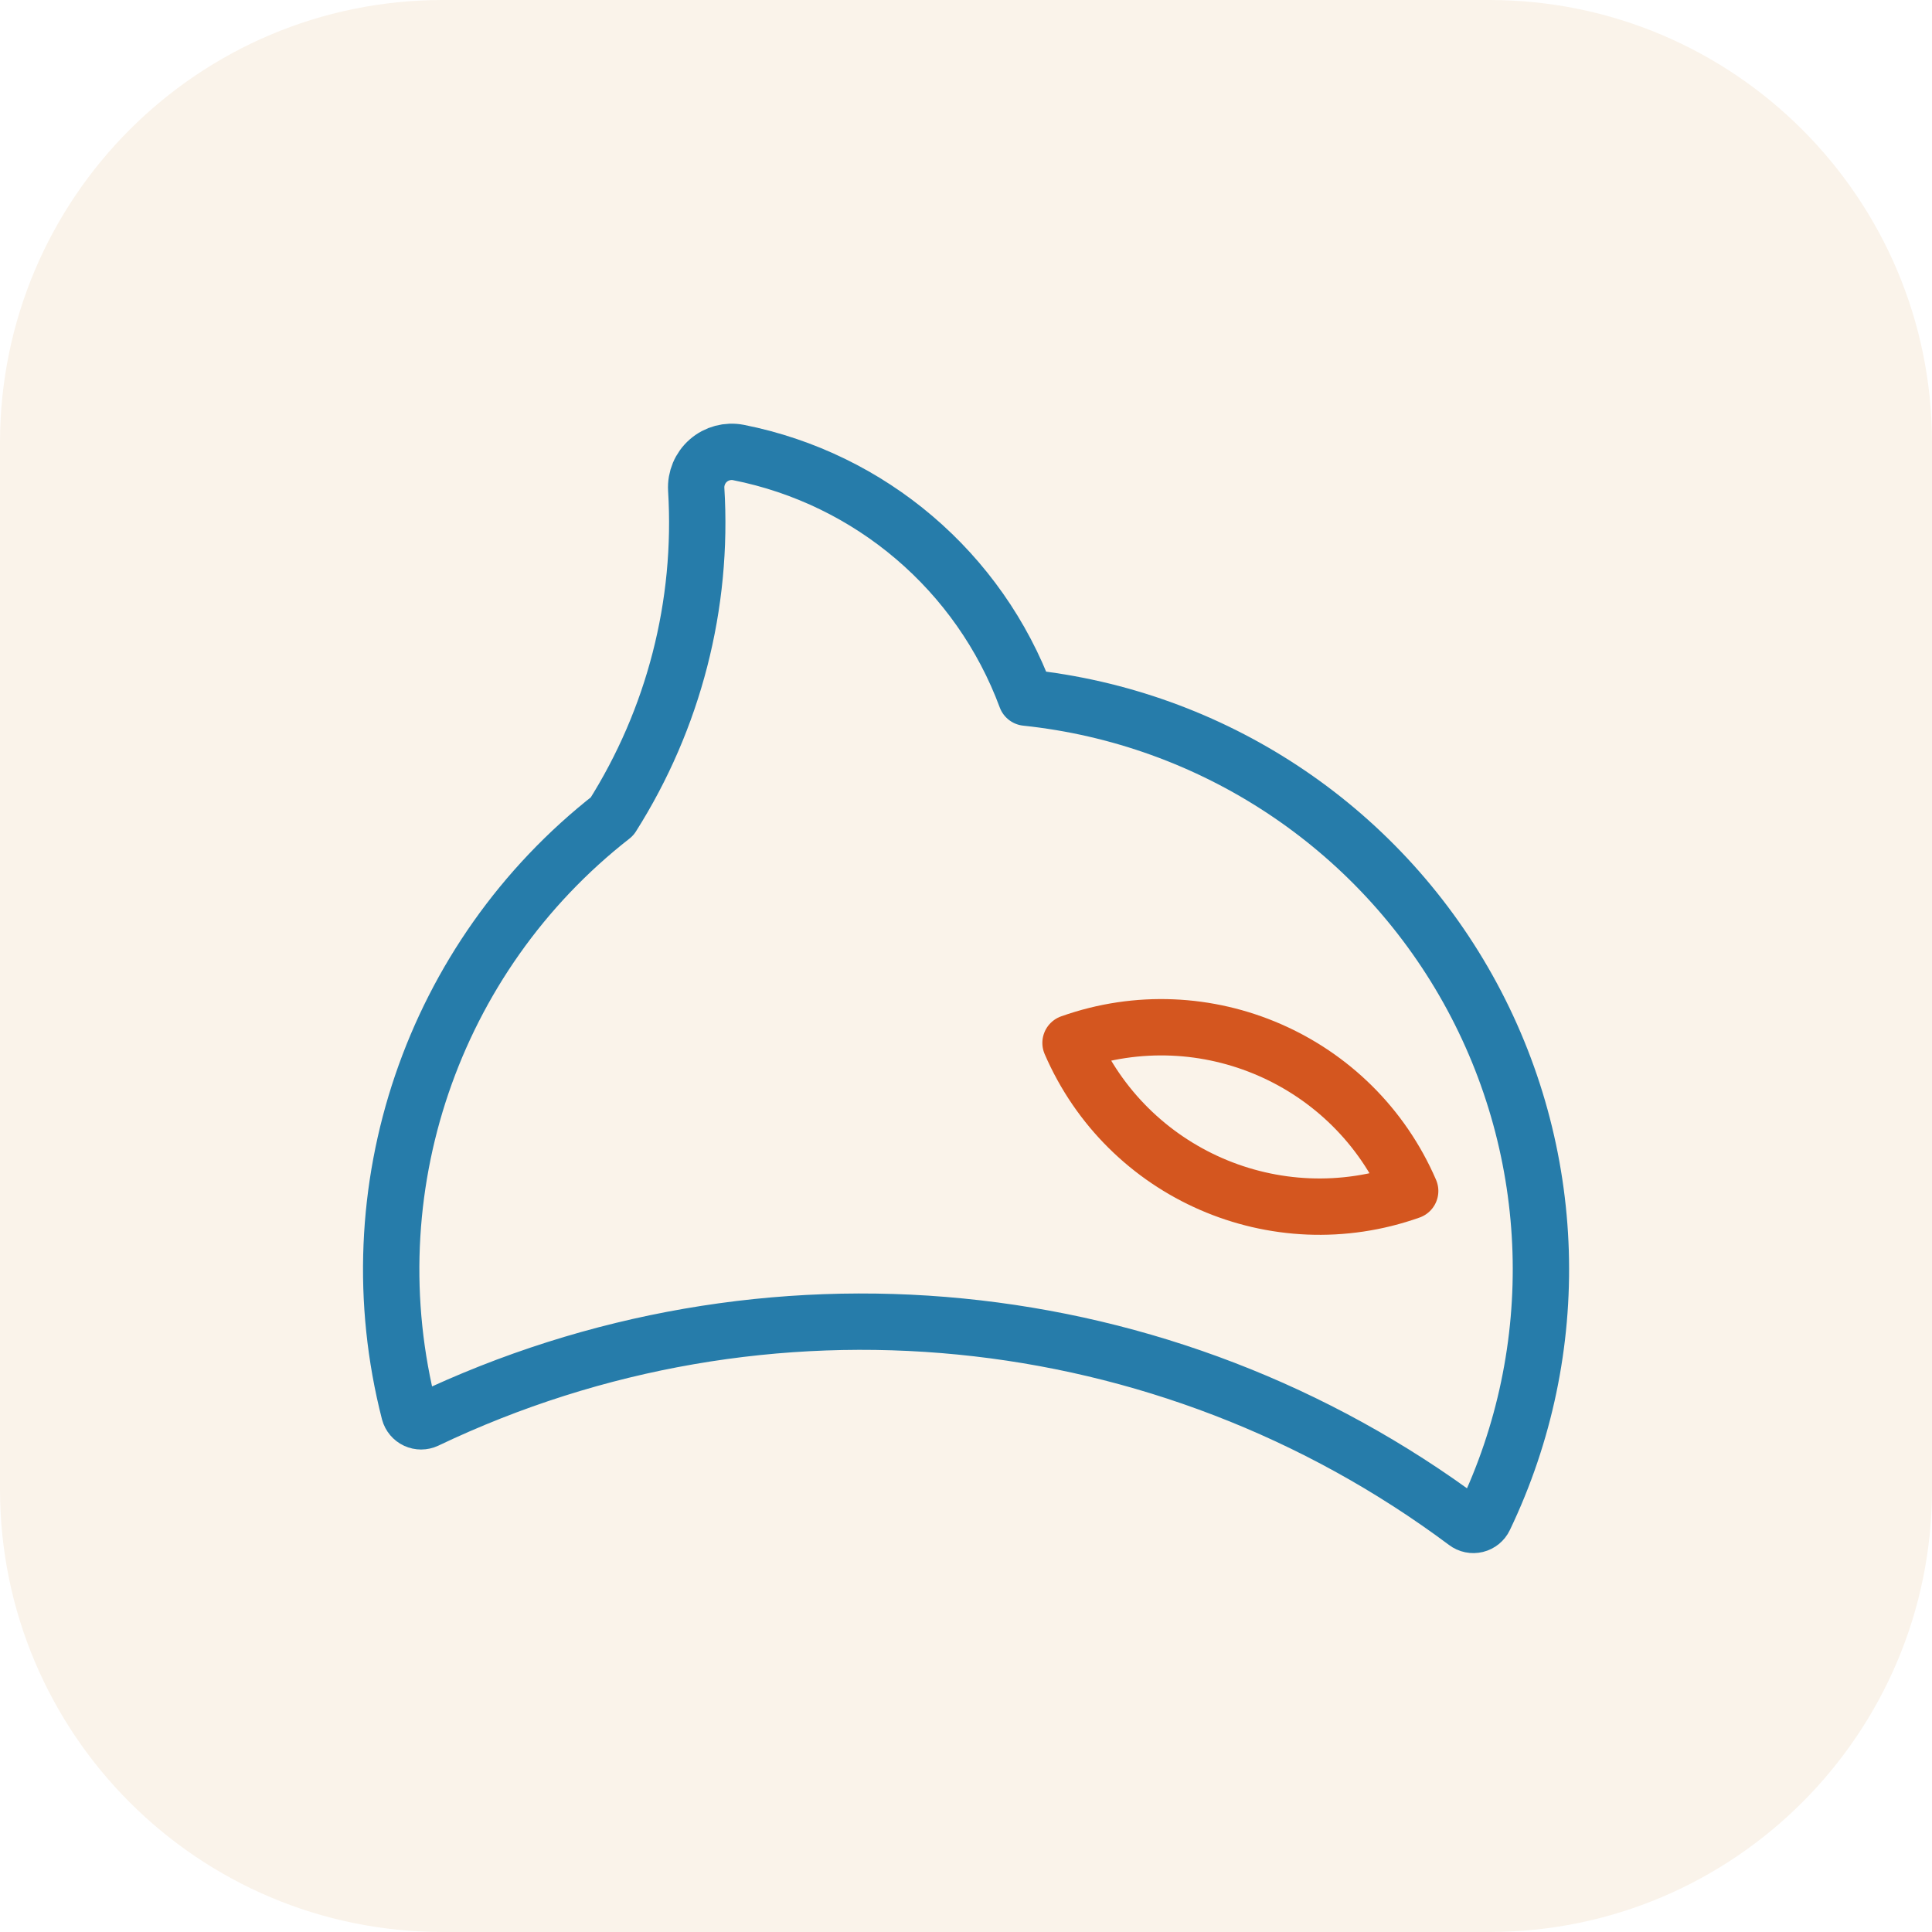
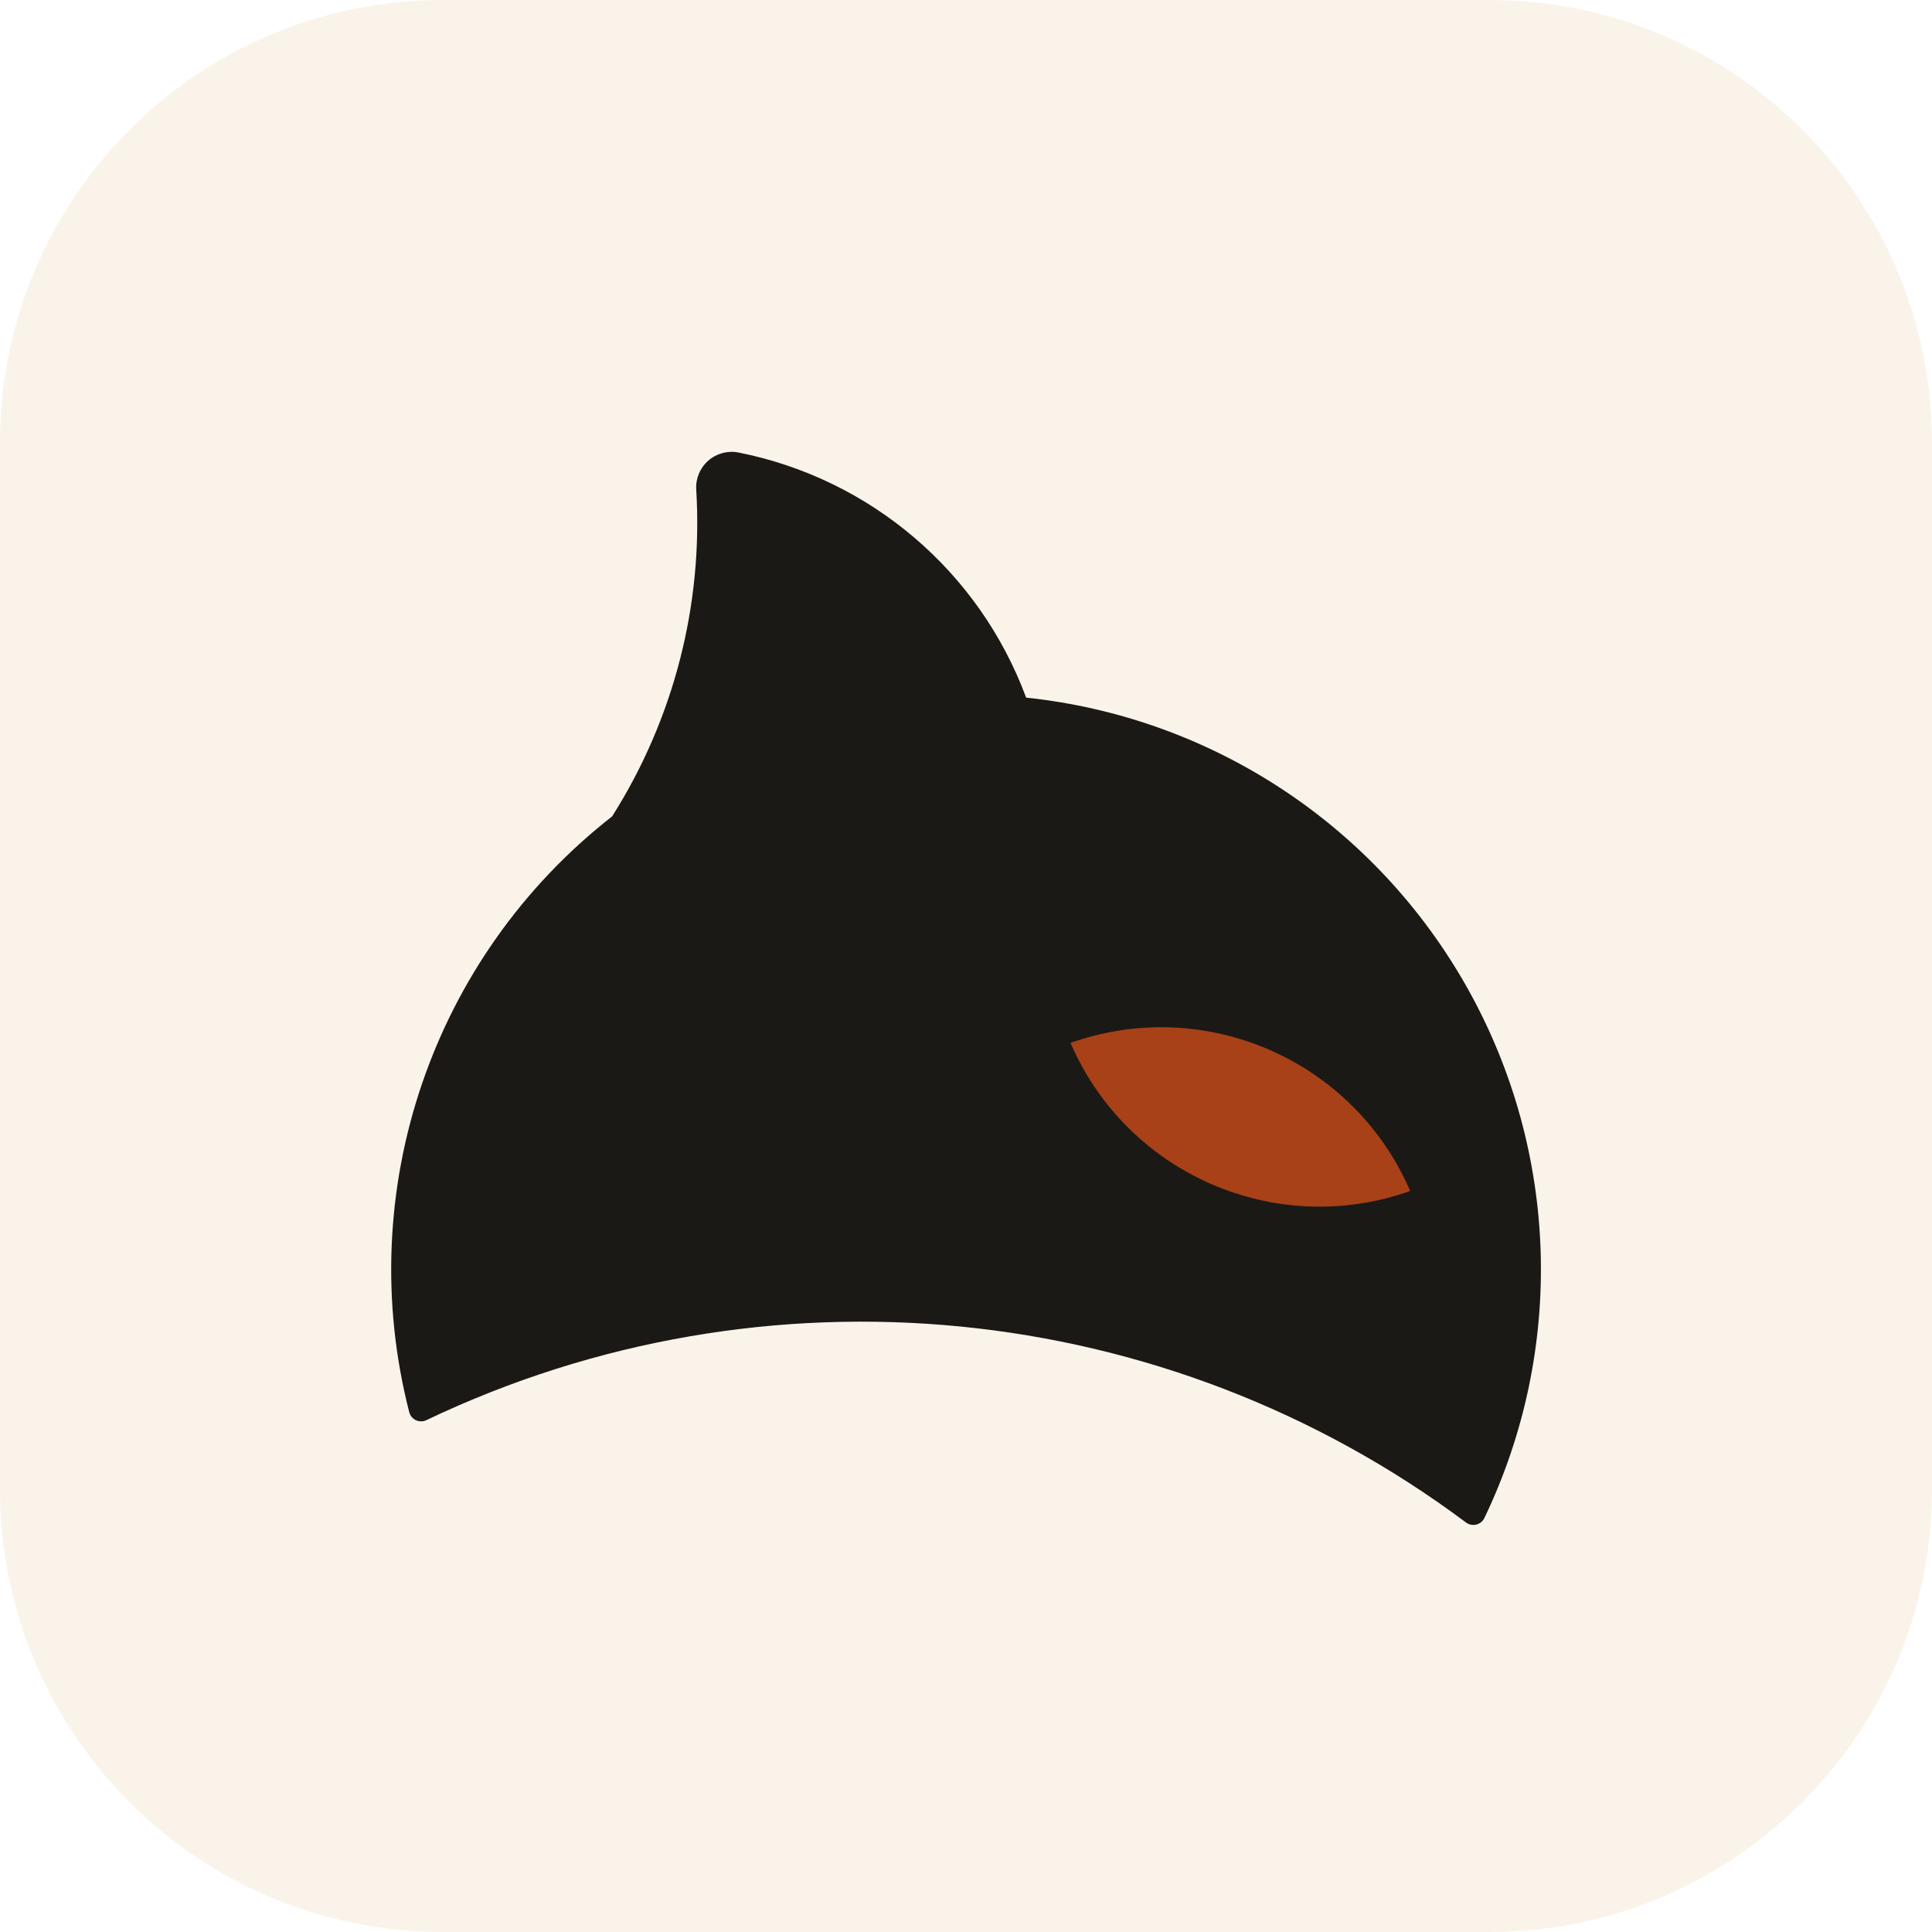
<svg xmlns="http://www.w3.org/2000/svg" viewBox="0 0 96 96">
  <rect width="96" height="96" rx="22" fill="#FAF3EA" />
  <g transform="translate(14.4 14.4) scale(0.7)">
-     <g fill="none" stroke-width="4" stroke-linejoin="round" stroke-linecap="round">
-       <path d="M8.48 79.68A40.81 40.81 0 0 1 22.88 37.38A38.93 38.93 0 0 0 28.85 14.17A2.52 2.52 0 0 1 31.85 11.55A27.48 27.48 0 0 1 52.27 28.95A40.81 40.81 0 0 1 84.80 87.18A0.87 0.87 0 0 1 83.49 87.50A71.72 71.72 0 0 0 9.69 80.24A0.87 0.87 0 0 1 8.48 79.68Z" stroke="#267CAA" />
-       <path d="M55.42 53.46A19.25 19.25 0 0 1 79.53 63.97A19.25 19.25 0 0 1 55.42 53.46Z" stroke="#D4561F" />
-     </g>
+     <path d="M8.48 79.68A40.81 40.81 0 0 1 22.88 37.38A38.93 38.93 0 0 0 28.85 14.17A2.52 2.52 0 0 1 31.85 11.55A27.48 27.48 0 0 1 52.27 28.95A40.81 40.81 0 0 1 84.80 87.18A0.87 0.87 0 0 1 83.49 87.50A71.72 71.72 0 0 0 9.69 80.24A0.87 0.87 0 0 1 8.48 79.68Z" fill="#1B1916" />
+     <path d="M55.42 53.46A19.25 19.25 0 0 1 79.53 63.97A19.25 19.25 0 0 1 55.42 53.46Z" fill="#A84118" />
  </g>
</svg>
